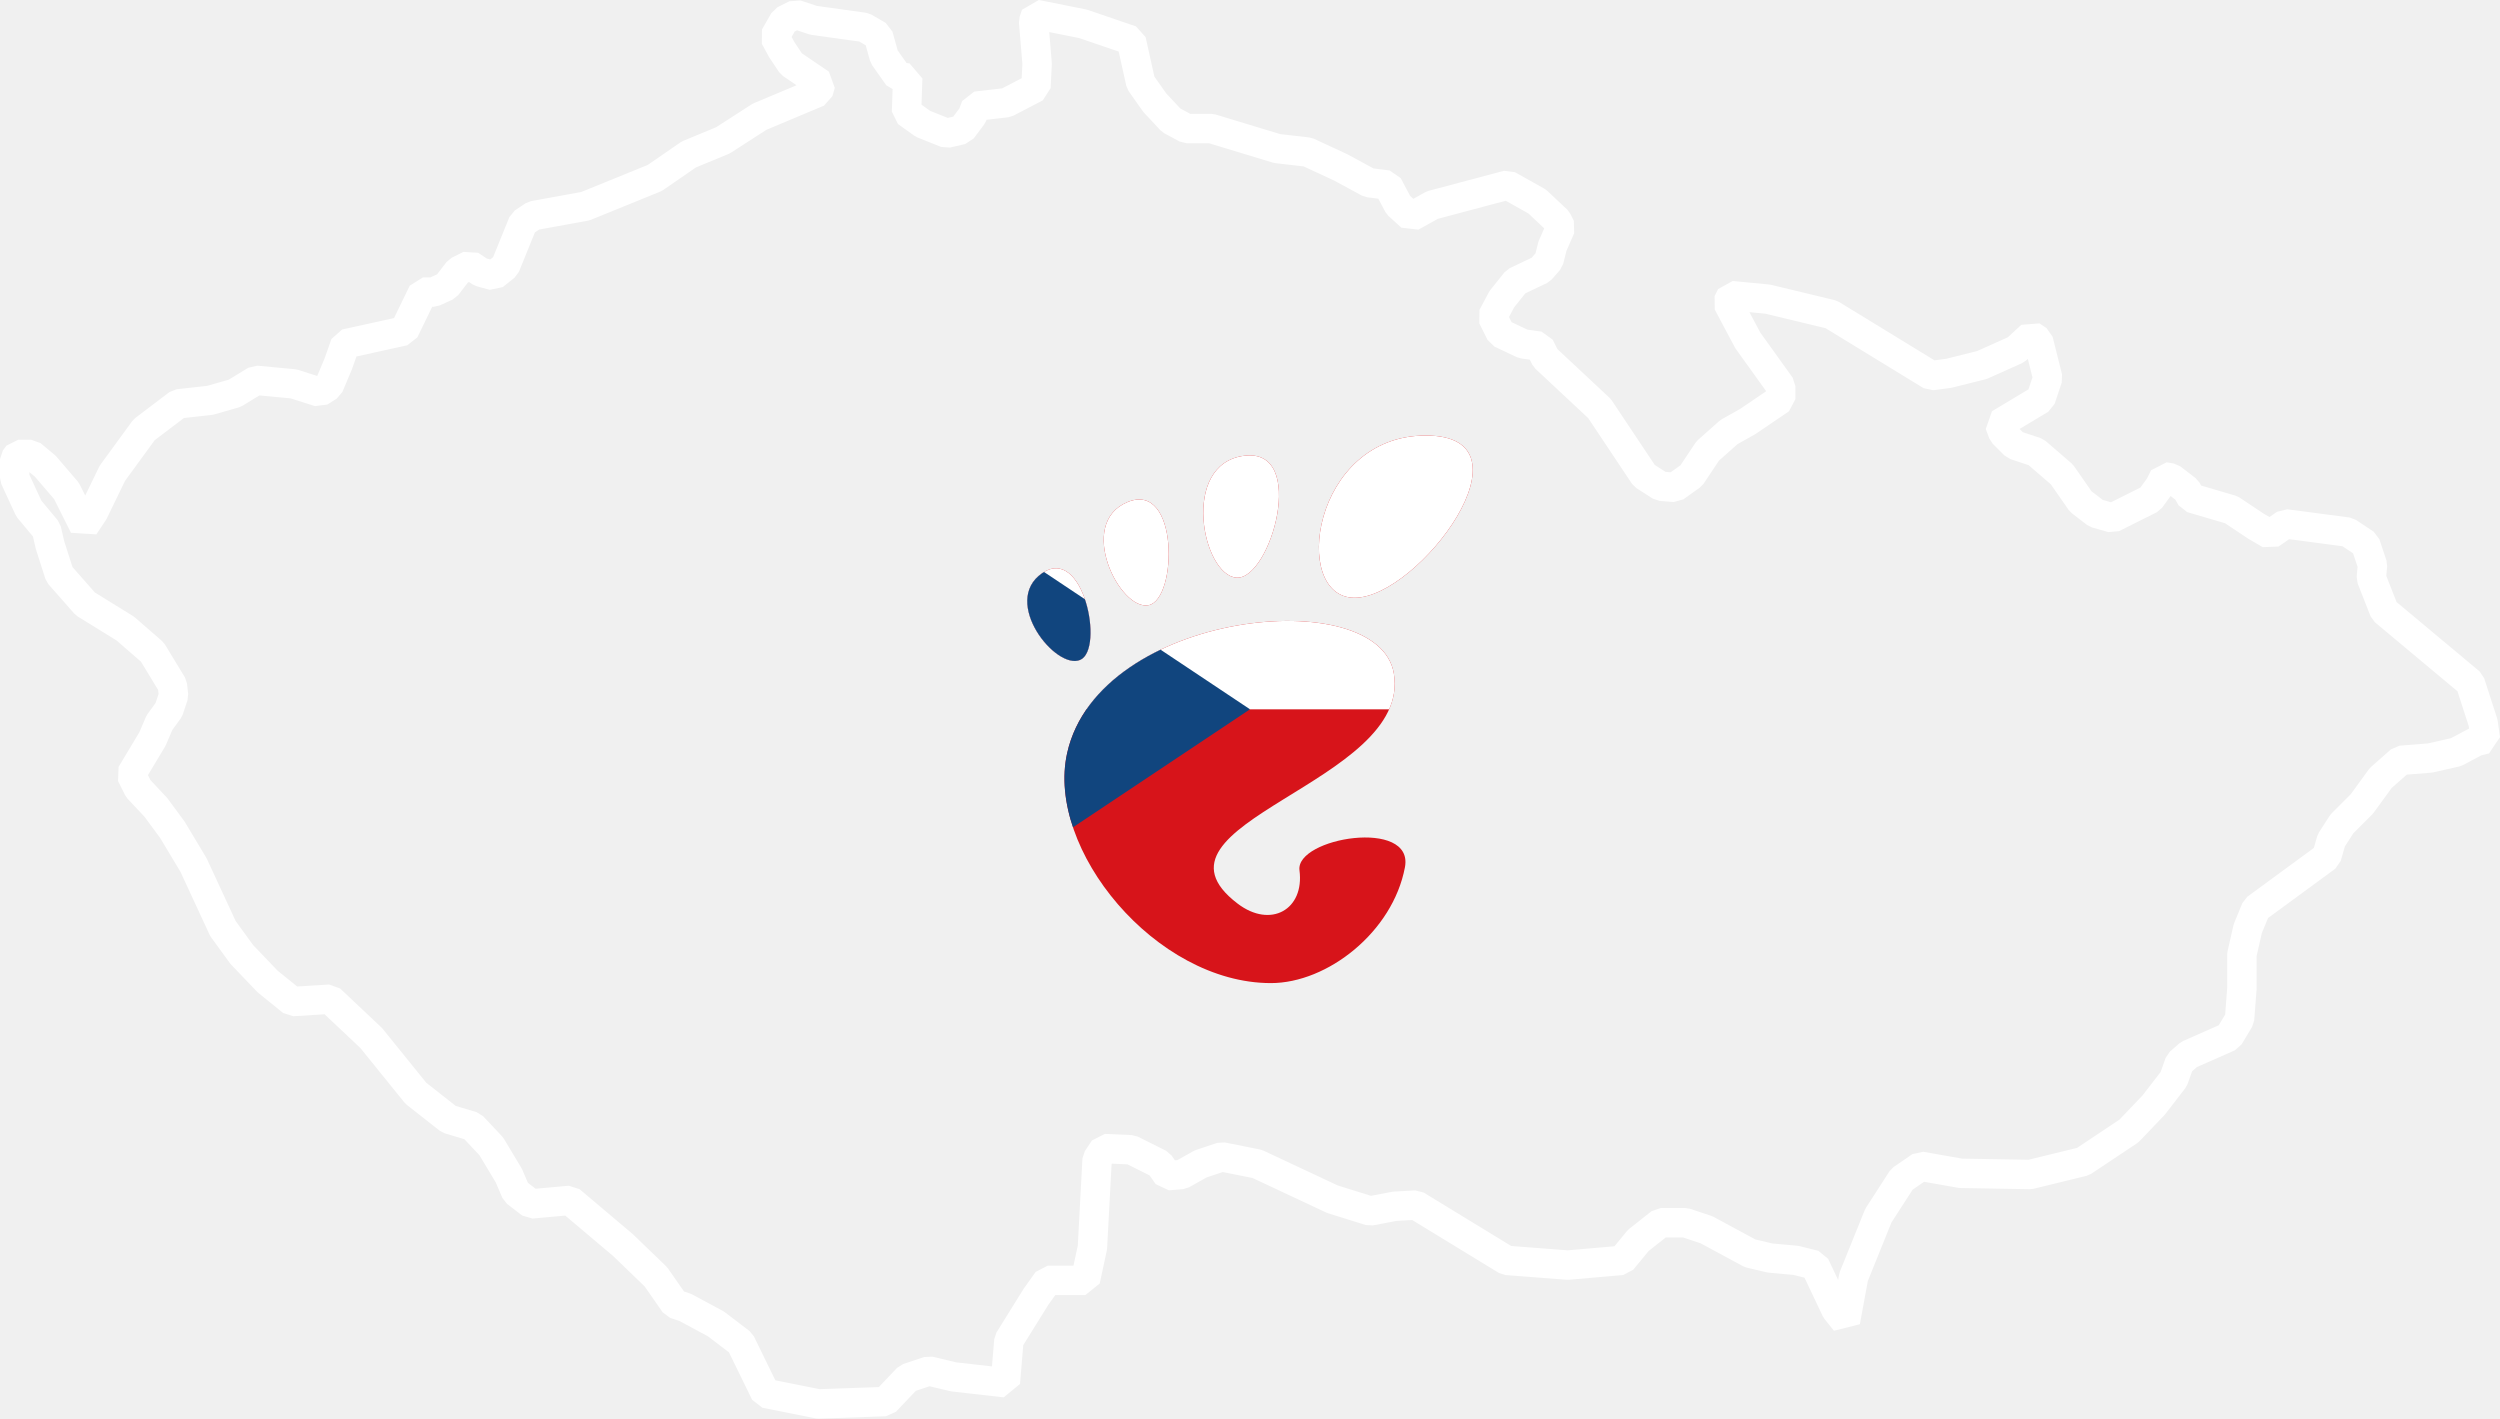
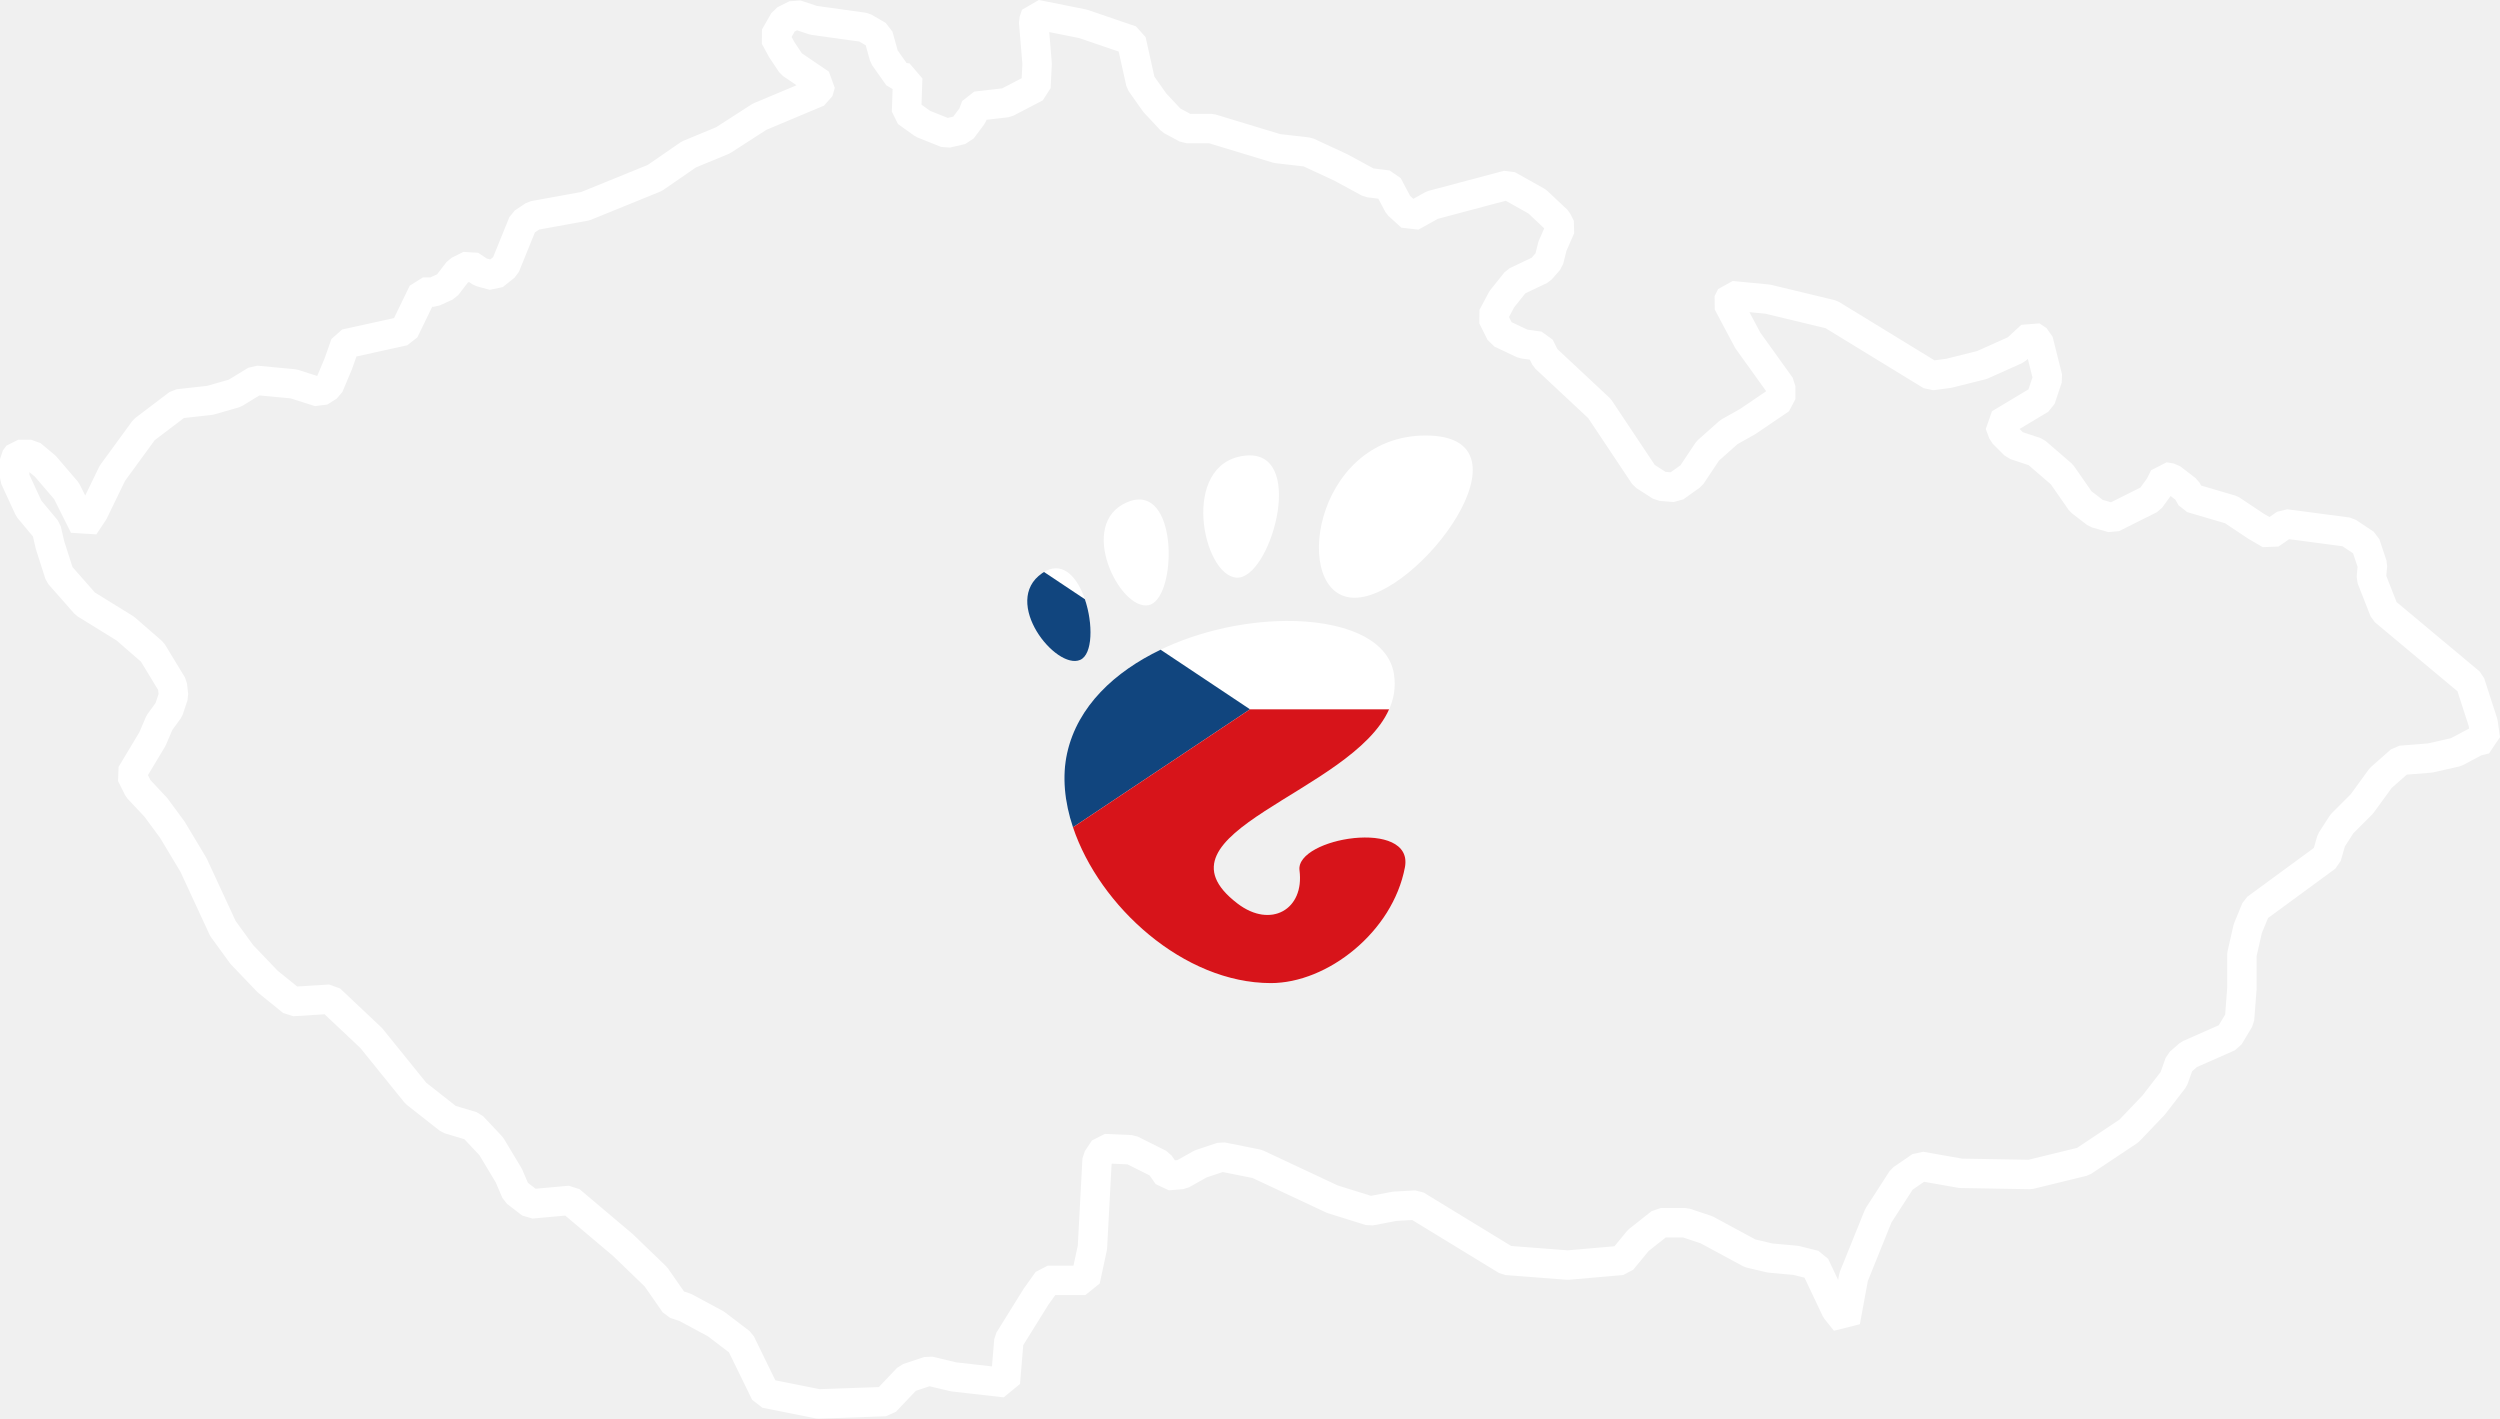
<svg xmlns="http://www.w3.org/2000/svg" width="1369.658" height="777.206" viewBox="0 0 362.389 205.636" version="1.1" id="svg14178" xml:space="preserve">
  <defs id="defs14175">
    <clipPath clipPathUnits="userSpaceOnUse" id="clipPath2761">
      <path id="path2763" style="fill:#000000;fill-opacity:1;fill-rule:nonzero;stroke:none;stroke-width:5.074;stroke-miterlimit:4" d="m 504.216,476.474 c 5.616,42.892 -31.466,64.074 -67.783,36.423 -115.611,-88.021 191.421,-131.933 171.182,-252.187 -16.799,-99.817 -323.064,-69.087 -357.94,87.098 -23.607,105.637 97.174,252.192 223.202,252.192 61.999,0 133.511,-55.982 146.89,-126.9 10.218,-54.079 -120.239,-32.41 -115.55,3.374 z M 338.925,185.906 c 31.654,-6.454 33.389,-136.296 -23.059,-113.004 -56.459,23.298 -8.569,119.467 23.059,113.004 z m -74.921,59.924 c 26.591,-11.705 3.425,-126.19 -41.791,-94.967 -45.195,31.228 15.2,106.667 41.791,94.967 z m 171.345,-90.076 c 37.387,2.283 78.407,-142.679 8.138,-133.562 -70.243,9.117 -45.54,131.279 -8.138,133.562 z M 642.608,-1.1023622e-5 c -124.82,0 -148.234,177.783 -78.016,177.783 70.208,0 202.841,-177.783 78.016,-177.783 z" />
    </clipPath>
  </defs>
-   <g id="layer1" transform="translate(46.53377,39.8498)">
-     <g id="g15743">
-       <g id="gCZE" transform="matrix(17.0546,0,0,17.0546,-4843.054,-4757.278)" style="display:inline;fill:none;fill-opacity:1;stroke:#ffffff">
-         <path id="polyF1S57P1-9" d="m 289.54,277.51 0.26,-0.03 0.25,-0.13 0.01,-0.2 -0.03,-0.36 0.02,-0.06 0.4,0.08 0.41,0.14 0.08,0.36 0.12,0.17 0.14,0.15 0.13,0.07 h 0.21 l 0.56,0.17 0.26,0.03 0.28,0.13 0.24,0.13 0.16,0.02 0.09,0.17 0.11,0.1 0.18,-0.1 0.64,-0.17 0.25,0.14 0.17,0.16 0.03,0.06 -0.07,0.16 -0.03,0.12 -0.07,0.08 -0.21,0.1 -0.12,0.15 -0.08,0.15 0.07,0.14 0.19,0.09 0.14,0.02 0.05,0.1 0.46,0.43 0.38,0.57 0.14,0.09 0.12,0.01 0.14,-0.1 0.14,-0.21 0.18,-0.16 0.16,-0.09 0.28,-0.19 v -0.11 l -0.28,-0.39 -0.17,-0.32 0.03,-0.06 0.31,0.03 0.54,0.13 0.85,0.52 0.15,-0.02 0.28,-0.07 0.29,-0.13 0.13,-0.12 0.06,0.04 0.08,0.32 -0.06,0.18 -0.35,0.21 0.03,0.08 0.1,0.1 0.18,0.06 0.22,0.19 0.16,0.23 0.13,0.1 0.14,0.04 0.32,-0.16 0.08,-0.11 0.04,-0.08 0.06,0.01 0.13,0.1 0.04,0.07 0.34,0.1 0.21,0.14 0.12,0.07 0.13,-0.09 0.53,0.07 0.15,0.1 0.06,0.18 -0.01,0.11 0.11,0.28 0.73,0.61 0.11,0.34 0.02,0.14 -0.08,0.02 -0.17,0.09 -0.22,0.05 -0.25,0.02 -0.17,0.15 -0.16,0.22 -0.17,0.17 -0.09,0.14 -0.04,0.14 -0.6,0.44 -0.07,0.17 -0.05,0.22 v 0.29 l -0.02,0.26 -0.09,0.15 -0.34,0.15 -0.08,0.07 -0.05,0.14 -0.17,0.22 -0.21,0.22 -0.39,0.26 -0.45,0.11 -0.59,-0.01 -0.34,-0.06 -0.16,0.11 -0.2,0.31 -0.21,0.52 -0.07,0.38 -0.08,-0.1 -0.18,-0.38 -0.16,-0.04 -0.22,-0.02 -0.17,-0.04 -0.37,-0.2 -0.18,-0.06 h -0.21 l -0.19,0.15 -0.14,0.17 -0.46,0.04 -0.52,-0.04 -0.77,-0.47 -0.18,0.01 -0.21,0.04 -0.32,-0.1 -0.64,-0.3 -0.3,-0.06 -0.18,0.06 -0.16,0.09 -0.12,0.01 -0.07,-0.1 -0.24,-0.12 -0.23,-0.01 -0.06,0.09 -0.04,0.75 -0.06,0.28 h -0.32 l -0.1,0.14 -0.23,0.37 -0.03,0.36 -0.44,-0.05 -0.21,-0.05 -0.18,0.06 -0.19,0.2 -0.57,0.02 -0.45,-0.09 -0.21,-0.43 -0.21,-0.16 -0.26,-0.14 -0.09,-0.03 -0.16,-0.23 -0.28,-0.27 -0.45,-0.38 -0.33,0.03 -0.13,-0.1 -0.06,-0.14 -0.15,-0.25 -0.16,-0.17 -0.2,-0.06 -0.28,-0.22 -0.38,-0.47 -0.35,-0.33 -0.32,0.02 -0.21,-0.17 -0.22,-0.23 -0.16,-0.22 -0.25,-0.54 -0.18,-0.3 -0.14,-0.19 -0.15,-0.16 -0.06,-0.12 0.18,-0.3 0.06,-0.14 0.08,-0.11 0.04,-0.12 -0.01,-0.09 -0.17,-0.28 -0.23,-0.2 -0.34,-0.21 -0.22,-0.25 -0.08,-0.25 -0.03,-0.13 -0.15,-0.18 -0.12,-0.26 v -0.16 l 0.03,-0.04 h 0.11 l 0.12,0.1 0.18,0.21 0.15,0.3 0.08,-0.12 0.16,-0.33 0.27,-0.37 0.29,-0.22 0.27,-0.03 0.21,-0.06 0.18,-0.11 0.32,0.03 0.22,0.07 0.08,-0.05 0.08,-0.19 0.06,-0.17 0.5,-0.11 0.16,-0.33 h 0.09 l 0.11,-0.05 0.1,-0.13 0.1,-0.05 0.09,0.06 0.11,0.03 0.1,-0.08 0.15,-0.37 0.09,-0.06 0.44,-0.08 0.59,-0.24 0.29,-0.2 0.29,-0.12 0.31,-0.2 0.5,-0.21 0.02,-0.07 -0.25,-0.17 -0.08,-0.12 -0.06,-0.11 0.08,-0.14 0.1,-0.05 0.15,0.05 0.43,0.06 0.12,0.07 0.05,0.18 0.12,0.17 0.08,0.01 -0.01,0.29 0.14,0.1 0.2,0.08 0.13,-0.03 0.09,-0.12 z" class="region CZE" style="fill:none;fill-opacity:1;stroke:#ffffff;stroke-width:0.25;stroke-linejoin:bevel" />
-       </g>
-       <g id="g14817" transform="matrix(0.375,0,0,0.375,95.28568,7.28065)">
-         <path id="rect3543" style="fill:none;stroke:none;stroke-width:0.267" d="M -0.833,42.667 H 210.833 V 254.333 H -0.833 Z" />
-         <g id="g1428" transform="matrix(0.3527778,0,0,0.3527778,-53.74997,42.66666)" clip-path="url(#clipPath2761)">
-           <rect width="900" height="600" fill="#d7141a" id="rect1413" x="0" y="0" />
-           <rect width="900" height="300" fill="#ffffff" id="rect1415" x="0" y="0" />
-           <path d="M 450,300 0,0 v 600 z" fill="#11457e" id="path1417" />
-         </g>
+   <g id="g15743" transform="translate(46.53377,39.8498)">
+     <g id="gCZE" transform="matrix(17.0546,0,0,17.0546,-4843.054,-4757.278)" style="display:inline;fill:none;fill-opacity:1;stroke:#ffffff">
+       <path id="polyF1S57P1-9" d="m 289.54,277.51 0.26,-0.03 0.25,-0.13 0.01,-0.2 -0.03,-0.36 0.02,-0.06 0.4,0.08 0.41,0.14 0.08,0.36 0.12,0.17 0.14,0.15 0.13,0.07 h 0.21 l 0.56,0.17 0.26,0.03 0.28,0.13 0.24,0.13 0.16,0.02 0.09,0.17 0.11,0.1 0.18,-0.1 0.64,-0.17 0.25,0.14 0.17,0.16 0.03,0.06 -0.07,0.16 -0.03,0.12 -0.07,0.08 -0.21,0.1 -0.12,0.15 -0.08,0.15 0.07,0.14 0.19,0.09 0.14,0.02 0.05,0.1 0.46,0.43 0.38,0.57 0.14,0.09 0.12,0.01 0.14,-0.1 0.14,-0.21 0.18,-0.16 0.16,-0.09 0.28,-0.19 v -0.11 l -0.28,-0.39 -0.17,-0.32 0.03,-0.06 0.31,0.03 0.54,0.13 0.85,0.52 0.15,-0.02 0.28,-0.07 0.29,-0.13 0.13,-0.12 0.06,0.04 0.08,0.32 -0.06,0.18 -0.35,0.21 0.03,0.08 0.1,0.1 0.18,0.06 0.22,0.19 0.16,0.23 0.13,0.1 0.14,0.04 0.32,-0.16 0.08,-0.11 0.04,-0.08 0.06,0.01 0.13,0.1 0.04,0.07 0.34,0.1 0.21,0.14 0.12,0.07 0.13,-0.09 0.53,0.07 0.15,0.1 0.06,0.18 -0.01,0.11 0.11,0.28 0.73,0.61 0.11,0.34 0.02,0.14 -0.08,0.02 -0.17,0.09 -0.22,0.05 -0.25,0.02 -0.17,0.15 -0.16,0.22 -0.17,0.17 -0.09,0.14 -0.04,0.14 -0.6,0.44 -0.07,0.17 -0.05,0.22 v 0.29 l -0.02,0.26 -0.09,0.15 -0.34,0.15 -0.08,0.07 -0.05,0.14 -0.17,0.22 -0.21,0.22 -0.39,0.26 -0.45,0.11 -0.59,-0.01 -0.34,-0.06 -0.16,0.11 -0.2,0.31 -0.21,0.52 -0.07,0.38 -0.08,-0.1 -0.18,-0.38 -0.16,-0.04 -0.22,-0.02 -0.17,-0.04 -0.37,-0.2 -0.18,-0.06 h -0.21 l -0.19,0.15 -0.14,0.17 -0.46,0.04 -0.52,-0.04 -0.77,-0.47 -0.18,0.01 -0.21,0.04 -0.32,-0.1 -0.64,-0.3 -0.3,-0.06 -0.18,0.06 -0.16,0.09 -0.12,0.01 -0.07,-0.1 -0.24,-0.12 -0.23,-0.01 -0.06,0.09 -0.04,0.75 -0.06,0.28 h -0.32 l -0.1,0.14 -0.23,0.37 -0.03,0.36 -0.44,-0.05 -0.21,-0.05 -0.18,0.06 -0.19,0.2 -0.57,0.02 -0.45,-0.09 -0.21,-0.43 -0.21,-0.16 -0.26,-0.14 -0.09,-0.03 -0.16,-0.23 -0.28,-0.27 -0.45,-0.38 -0.33,0.03 -0.13,-0.1 -0.06,-0.14 -0.15,-0.25 -0.16,-0.17 -0.2,-0.06 -0.28,-0.22 -0.38,-0.47 -0.35,-0.33 -0.32,0.02 -0.21,-0.17 -0.22,-0.23 -0.16,-0.22 -0.25,-0.54 -0.18,-0.3 -0.14,-0.19 -0.15,-0.16 -0.06,-0.12 0.18,-0.3 0.06,-0.14 0.08,-0.11 0.04,-0.12 -0.01,-0.09 -0.17,-0.28 -0.23,-0.2 -0.34,-0.21 -0.22,-0.25 -0.08,-0.25 -0.03,-0.13 -0.15,-0.18 -0.12,-0.26 v -0.16 l 0.03,-0.04 h 0.11 l 0.12,0.1 0.18,0.21 0.15,0.3 0.08,-0.12 0.16,-0.33 0.27,-0.37 0.29,-0.22 0.27,-0.03 0.21,-0.06 0.18,-0.11 0.32,0.03 0.22,0.07 0.08,-0.05 0.08,-0.19 0.06,-0.17 0.5,-0.11 0.16,-0.33 h 0.09 l 0.11,-0.05 0.1,-0.13 0.1,-0.05 0.09,0.06 0.11,0.03 0.1,-0.08 0.15,-0.37 0.09,-0.06 0.44,-0.08 0.59,-0.24 0.29,-0.2 0.29,-0.12 0.31,-0.2 0.5,-0.21 0.02,-0.07 -0.25,-0.17 -0.08,-0.12 -0.06,-0.11 0.08,-0.14 0.1,-0.05 0.15,0.05 0.43,0.06 0.12,0.07 0.05,0.18 0.12,0.17 0.08,0.01 -0.01,0.29 0.14,0.1 0.2,0.08 0.13,-0.03 0.09,-0.12 z" class="region CZE" style="fill:none;fill-opacity:1;stroke:#ffffff;stroke-width:0.25;stroke-linejoin:bevel" />
+     </g>
+     <g id="g1499-3" transform="matrix(1.000002,0,0,1.000002,95.80638,-19.38624)">
+       <path id="rect3543-8" style="fill:none;stroke:none;stroke-width:0.1" d="M -0.833,42.667 H 78.542 V 122.042 H -0.833 Z" />
+       <g id="g1492-6" transform="translate(-419.7717,98.32249)">
+         <path id="path400-0" style="fill:#ffffff;fill-opacity:1;fill-rule:nonzero;stroke:none;stroke-width:0.671;stroke-miterlimit:4" d="m 484.106,-55.656 c -16.513,0 -19.61,23.519 -10.321,23.519 9.288,0 26.834,-23.519 10.321,-23.519 z m -25.513,2.881 c -0.262,-9.03e-4 -0.538,0.017 -0.829,0.054 -9.293,1.206 -6.025,17.367 -1.077,17.669 4.791,0.293 10.034,-17.696 1.905,-17.724 z m -16.101,6.394 c -0.491,0.011 -1.027,0.128 -1.611,0.369 -7.469,3.082 -1.134,15.805 3.05,14.95 3.86,-0.787 4.357,-15.447 -1.44,-15.318 z m -12.024,9.971 c -0.615,0.007 -1.276,0.227 -1.977,0.711 -5.979,4.131 2.011,14.111 5.529,12.564 3.105,-1.367 1.081,-13.331 -3.552,-13.274 z m 33.297,7.634 c -12.686,0.113 -28.829,6.54 -31.641,19.131 -3.123,13.975 12.855,33.363 29.528,33.363 8.202,0 17.662,-7.406 19.432,-16.788 1.352,-7.154 -15.906,-4.287 -15.286,0.446 0.743,5.674 -4.163,8.477 -8.967,4.819 -15.294,-11.645 25.323,-17.454 22.646,-33.363 -0.868,-5.158 -7.579,-7.681 -15.712,-7.609 z" />
+         <path id="path15047-4" style="fill:#11457e;fill-opacity:1;fill-rule:nonzero;stroke:none;stroke-width:0.671;stroke-miterlimit:4" d="m 428.766,-35.875 c -0.091,0.055 -0.183,0.113 -0.275,0.177 -5.979,4.131 2.011,14.111 5.528,12.564 1.824,-0.803 1.876,-5.258 0.673,-8.789 z m 16.902,11.268 c -6.635,3.182 -12.028,8.175 -13.544,14.963 -0.758,3.393 -0.387,7.105 0.843,10.781 l 25.658,-17.106 z" />
+         <path id="path459-8" style="fill:#d7141a;fill-opacity:1;fill-rule:nonzero;stroke:none;stroke-width:0.671;stroke-miterlimit:4" d="m 458.626,-15.969 -25.659,17.106 c 3.837,11.465 16.061,22.582 28.686,22.582 8.202,0 17.662,-7.406 19.432,-16.788 1.352,-7.154 -15.906,-4.287 -15.286,0.446 0.743,5.674 -4.163,8.477 -8.967,4.819 -13.503,-10.281 16.571,-16.015 21.959,-28.165 z" />
      </g>
    </g>
  </g>
</svg>
